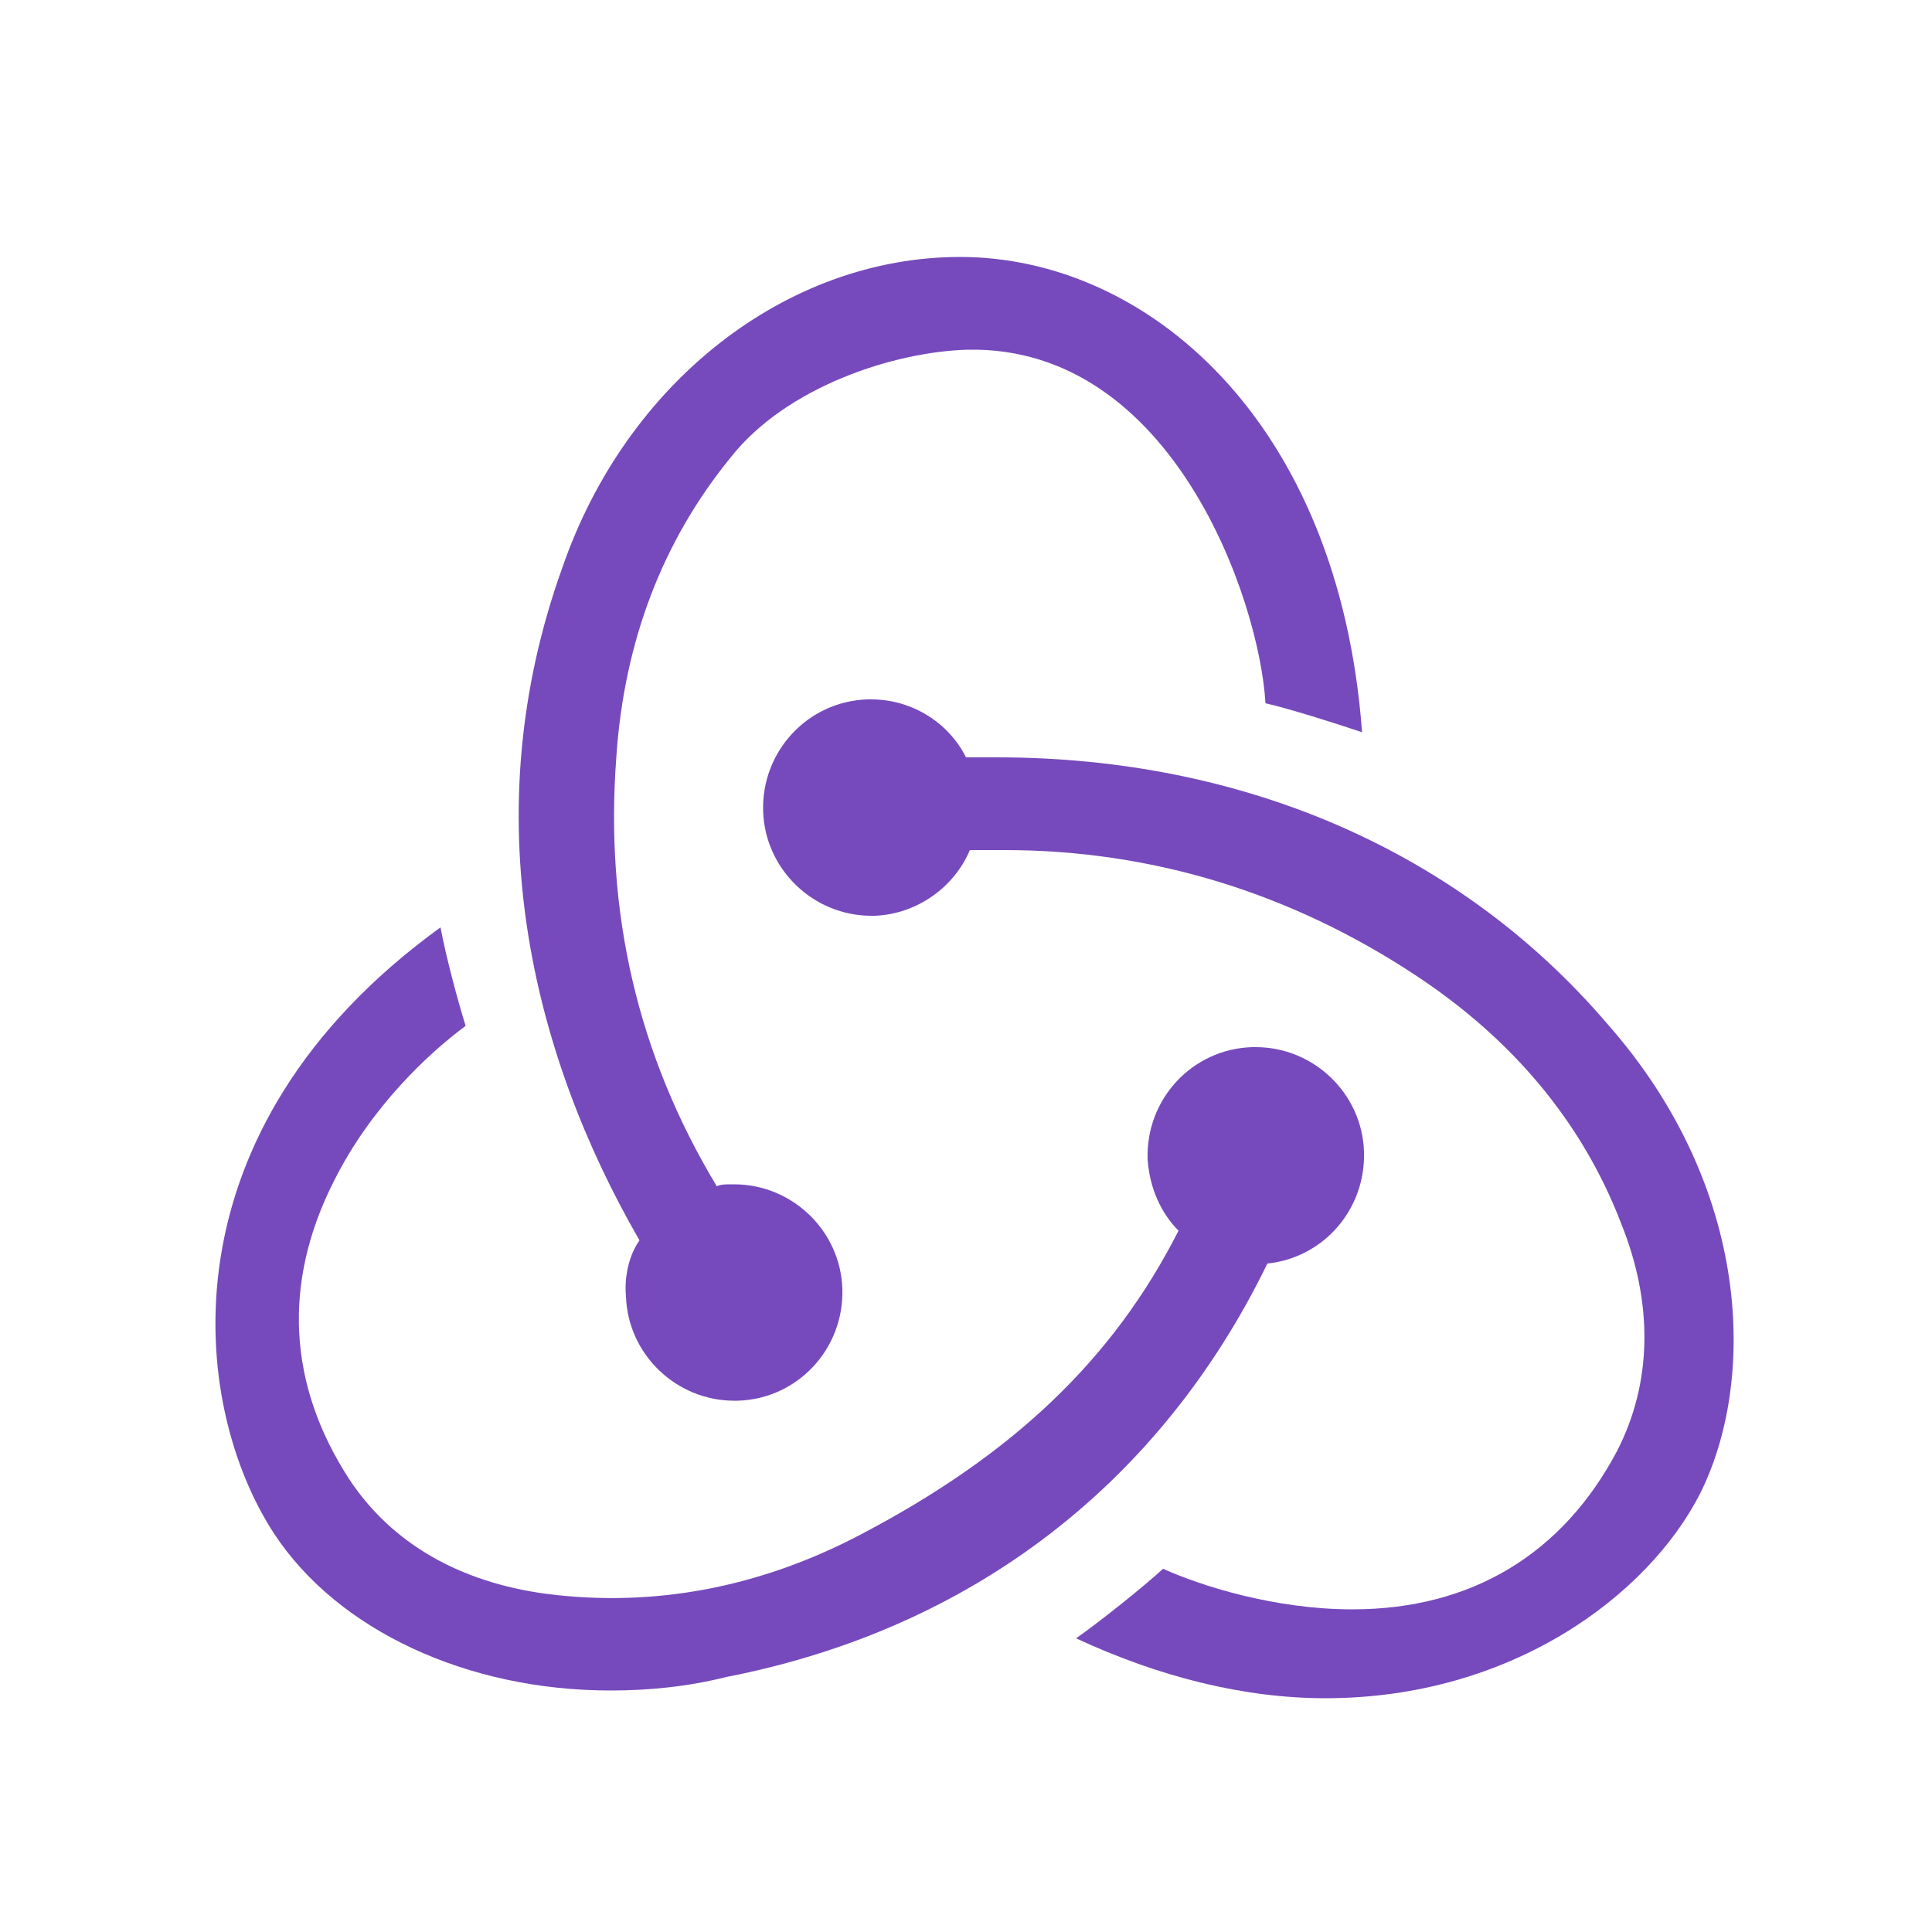
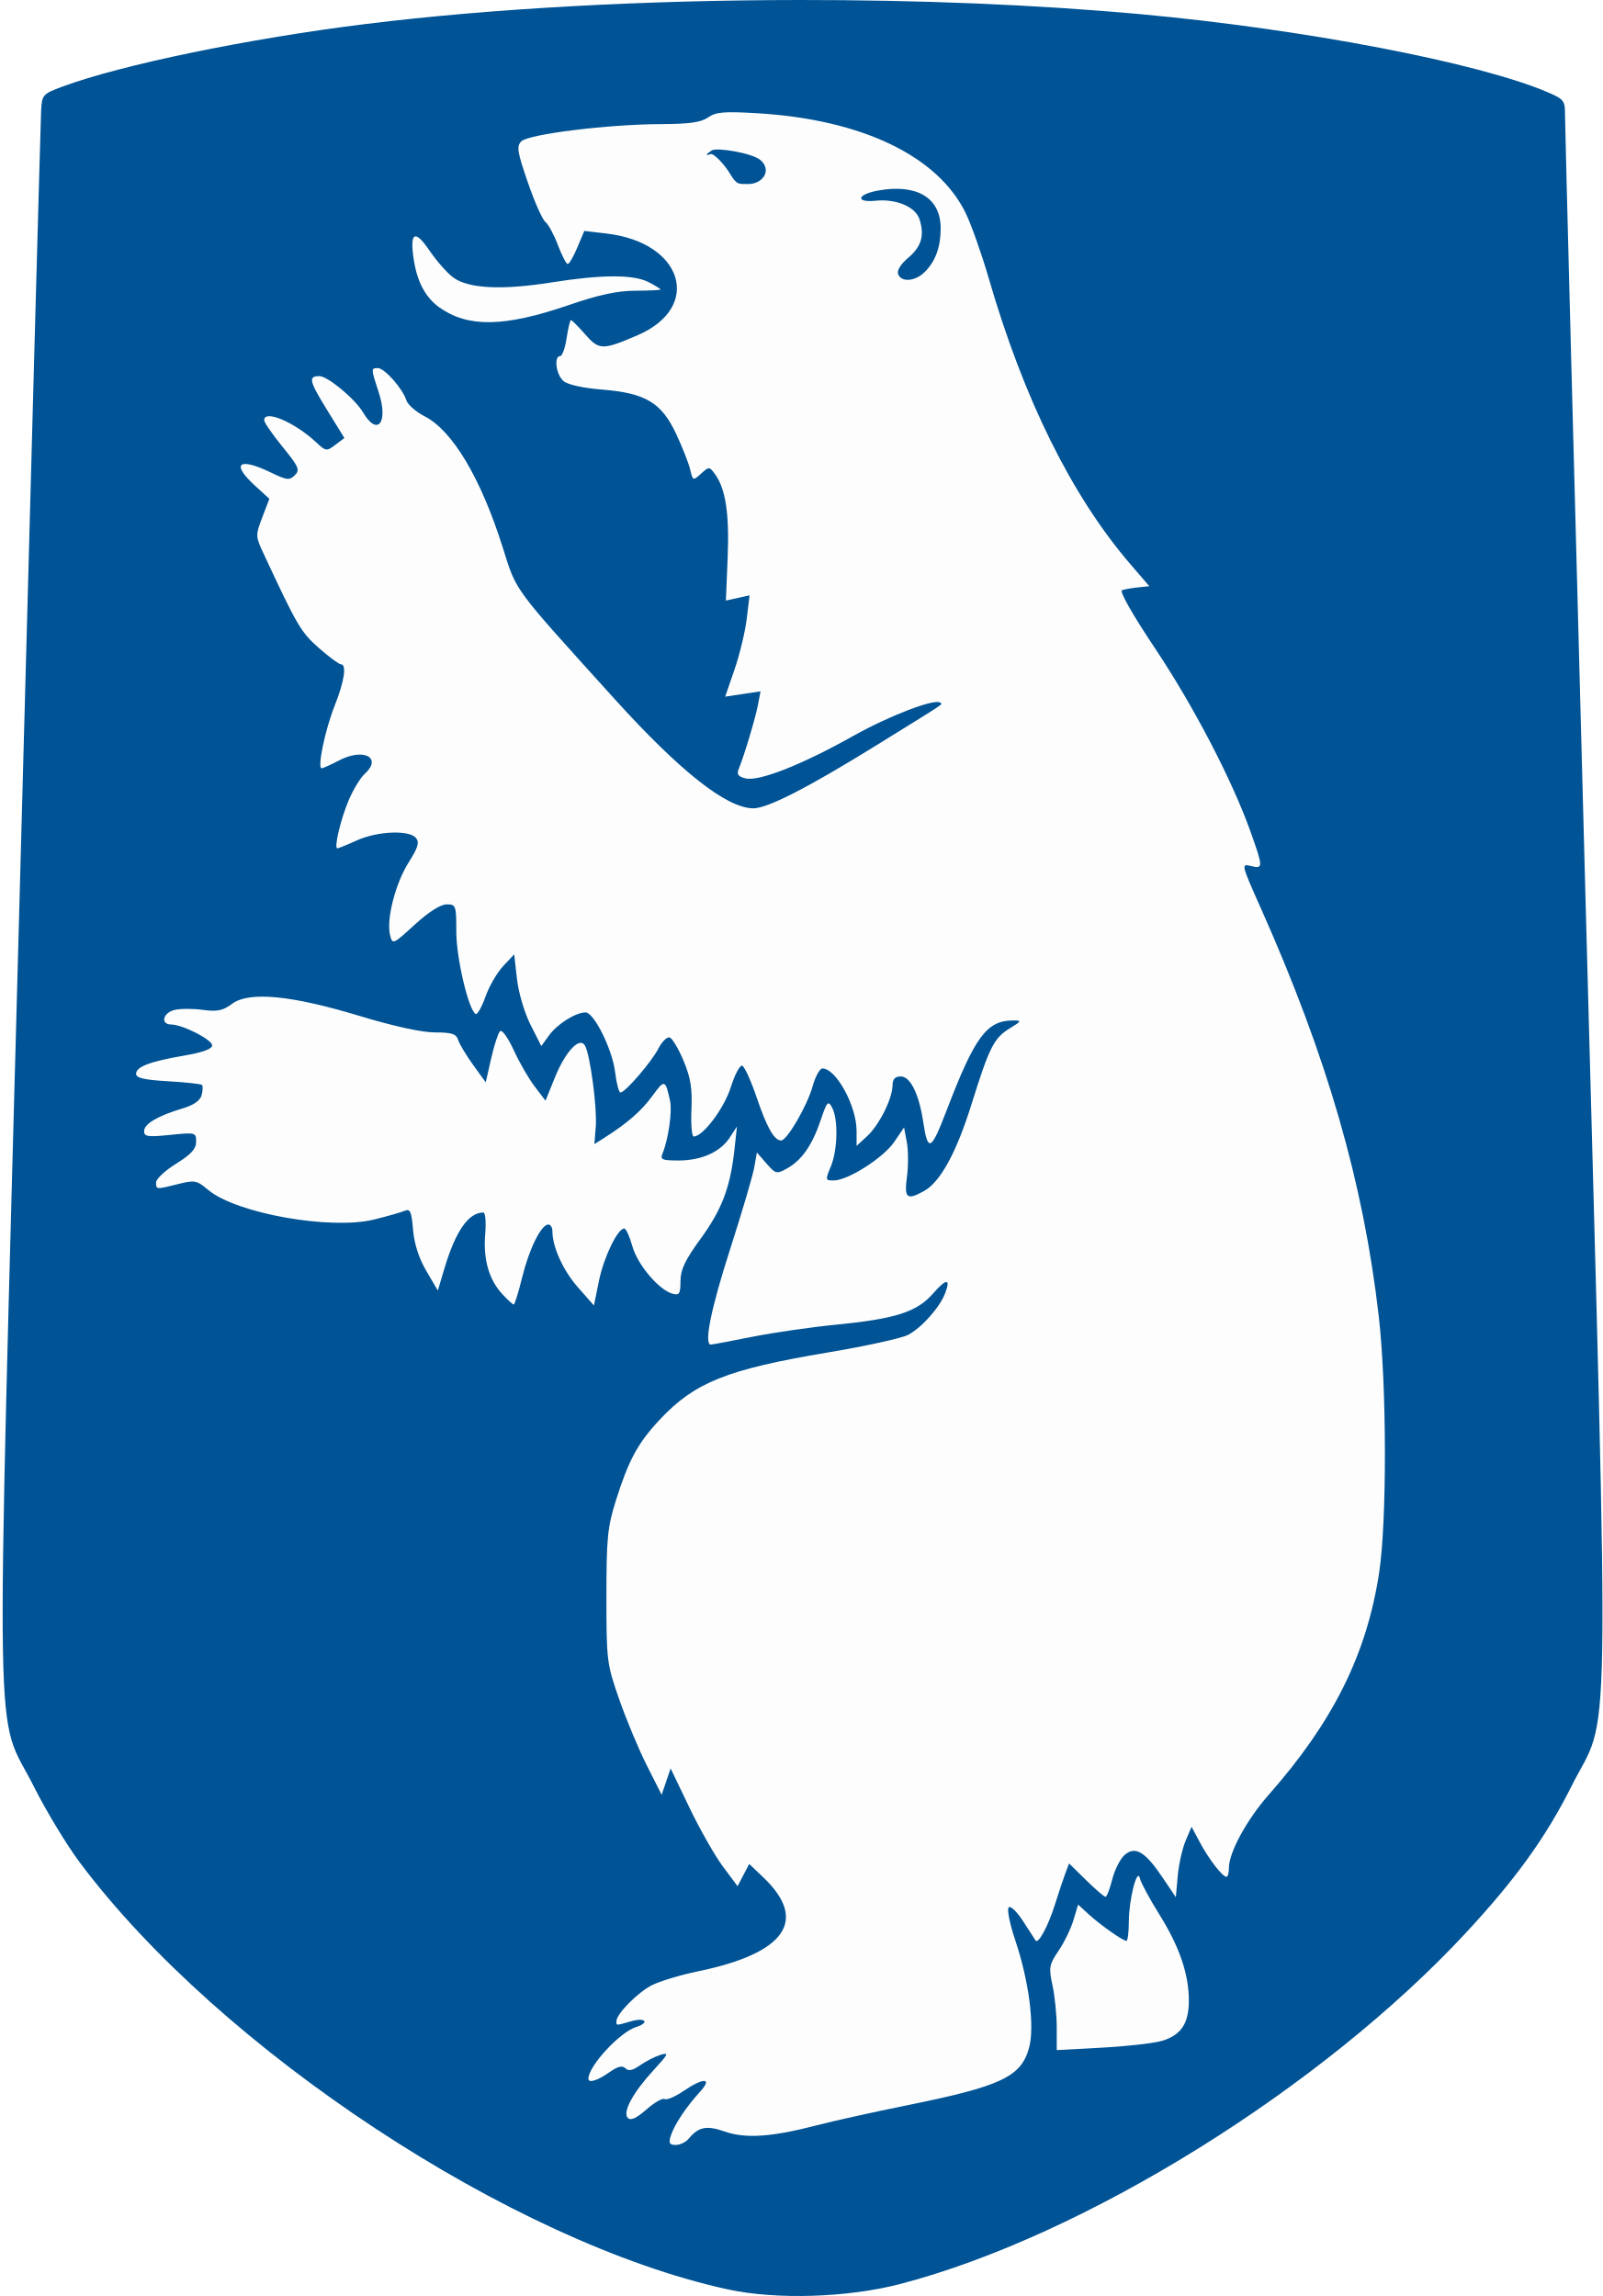
- <svg xmlns="http://www.w3.org/2000/svg" viewBox="0 0 100 100">
-   <g fill="#764ABC">
-     <path d="M65.6 65.4c2.9-.3 5.1-2.8 5-5.8-.1-3-2.6-5.4-5.6-5.4h-.2c-3.1.1-5.5 2.7-5.4 5.8.1 1.5.7 2.8 1.6 3.7-3.4 6.7-8.6 11.6-16.4 15.7-5.3 2.8-10.8 3.8-16.3 3.1-4.5-.6-8-2.6-10.2-5.9-3.2-4.9-3.5-10.2-.8-15.5 1.9-3.8 4.9-6.6 6.8-8-.4-1.3-1-3.5-1.3-5.1-14.5 10.5-13 24.7-8.6 31.4 3.3 5 10 8.1 17.4 8.1 2 0 4-.2 6-.7 12.8-2.5 22.5-10.1 28-21.4z" />
-     <path d="M83.2 53c-7.6-8.9-18.8-13.8-31.6-13.8H50c-.9-1.8-2.8-3-4.9-3h-.2c-3.1.1-5.5 2.7-5.4 5.8.1 3 2.6 5.4 5.6 5.4h.2c2.2-.1 4.1-1.5 4.9-3.4H52c7.6 0 14.8 2.2 21.3 6.5 5 3.3 8.6 7.6 10.6 12.8 1.7 4.2 1.6 8.3-.2 11.8-2.8 5.3-7.5 8.2-13.7 8.2-4 0-7.8-1.2-9.8-2.1-1.1 1-3.1 2.6-4.5 3.6 4.3 2 8.7 3.1 12.9 3.1 9.6 0 16.7-5.3 19.4-10.6 2.9-5.8 2.7-15.8-4.8-24.3z" />
-     <path d="M32.4 67.1c.1 3 2.6 5.4 5.6 5.4h.2c3.1-.1 5.5-2.7 5.4-5.8-.1-3-2.6-5.4-5.6-5.4h-.2c-.2 0-.5 0-.7.1-4.1-6.8-5.8-14.2-5.2-22.2.4-6 2.4-11.2 5.9-15.5 2.9-3.7 8.5-5.5 12.3-5.6 10.6-.2 15.1 13 15.4 18.3 1.3.3 3.5 1 5 1.5-1.2-16.2-11.2-24.6-20.8-24.6-9 0-17.3 6.5-20.6 16.1-4.6 12.8-1.6 25.1 4 34.8-.5.7-.8 1.8-.7 2.9z" />
+ <svg xmlns="http://www.w3.org/2000/svg" width="400.332" height="573.73" id="svg2" version="1.0">
+   <defs id="defs4" />
+   <g id="layer1">
+     <path style="fill:#005395" d="M 199.6 0 C 161.535 0.038 123.3 2.06 91.5 5.98 C 62.193 9.594 30.235 16.194 15.5 21.676 C 10.728 23.451 10.491 23.717 10.277 27.51 C 10.154 29.696 7.718 118.784 4.863 225.484 C -1.081 447.707 -1.423 426.74 8.477 446.471 C 11.516 452.528 16.698 461.084 19.994 465.484 C 55.047 512.283 127.988 560.337 181.775 572.066 C 193.932 574.717 211.828 574.153 225 570.703 C 270.915 558.678 330.187 521.832 366.338 482.842 C 378.688 469.521 386.178 459.118 392.523 446.471 C 402.419 426.748 402.077 447.638 396.133 225.984 C 393.279 119.559 390.957 30.781 390.973 28.699 C 390.999 25.176 390.7 24.785 386.654 23.051 C 369.425 15.666 325.706 7.278 285 3.549 C 258.708 1.14 229.206 -0.03 199.6 0 z " id="path1884" />
+     <path id="path1884-7" d="m 172.045,534.429 c 2.481,-2.99 4.462,-3.382 9.032,-1.788 5.183,1.807 11.732,1.363 22.923,-1.554 4.125,-1.075 14.266,-3.324 22.535,-4.998 23.598,-4.776 28.579,-7.124 30.553,-14.406 1.442,-5.32 -0.032,-16.711 -3.486,-26.948 -1.346,-3.989 -2.072,-7.64 -1.613,-8.114 0.459,-0.474 2.093,1.101 3.631,3.5 1.538,2.399 2.932,4.554 3.099,4.789 0.668,0.945 3.139,-3.635 4.785,-8.871 0.961,-3.056 2.158,-6.644 2.661,-7.975 l 0.915,-2.419 4.248,4.169 c 2.337,2.293 4.515,4.169 4.842,4.169 0.326,0 1.083,-1.942 1.68,-4.316 0.598,-2.374 1.964,-5.11 3.036,-6.08 2.652,-2.4 5.151,-0.956 9.483,5.476 l 3.377,5.014 0.478,-5.297 c 0.263,-2.913 1.147,-6.872 1.965,-8.797 l 1.487,-3.5 2.14,4 c 2.239,4.184 5.588,8.5 6.596,8.5 0.324,0 0.594,-1.012 0.599,-2.25 0.017,-3.873 4.466,-12.036 9.954,-18.265 16.109,-18.282 24.463,-35.092 27.575,-55.485 1.956,-12.82 1.909,-46.571 -0.089,-64 -3.843,-33.518 -12.89,-64.835 -29.499,-102.11 -4.868,-10.925 -4.908,-11.096 -2.45,-10.479 3.104,0.779 3.1,0.396 -0.104,-8.601 -4.58,-12.862 -14.224,-31.373 -23.887,-45.847 -5.616,-8.412 -8.914,-14.232 -8.201,-14.473 0.655,-0.222 2.457,-0.535 4.004,-0.696 l 2.812,-0.293 -4.727,-5.5 C 267.749,123.942 255.752,99.712 246.993,69.484 c -1.753,-6.05 -4.348,-13.375 -5.766,-16.278 -6.952,-14.228 -25.886,-23.319 -51.853,-24.895 -8.462,-0.514 -10.512,-0.344 -12.473,1.029 -1.769,1.239 -4.692,1.651 -11.874,1.675 -13.064,0.043 -32.99,2.502 -34.781,4.293 -1.239,1.239 -1.023,2.608 1.624,10.288 1.679,4.872 3.652,9.315 4.383,9.873 0.731,0.558 2.136,3.152 3.121,5.764 0.985,2.612 2.091,4.745 2.458,4.74 0.367,-0.006 1.448,-1.868 2.403,-4.139 l 1.735,-4.129 5.589,0.657 c 19.106,2.245 24.01,18.401 7.714,25.408 -8.754,3.764 -9.595,3.75 -13.08,-0.219 -1.723,-1.962 -3.32,-3.568 -3.549,-3.568 -0.229,0 -0.721,2.025 -1.092,4.5 -0.371,2.475 -1.097,4.5 -1.614,4.5 -1.623,0 -1.02,4.62 0.811,6.212 1.069,0.93 4.806,1.766 9.607,2.151 10.924,0.876 14.895,3.249 18.57,11.1 1.554,3.321 3.128,7.326 3.497,8.9 0.659,2.813 0.706,2.83 2.714,1.013 1.99,-1.801 2.08,-1.798 3.473,0.107 2.669,3.651 3.619,9.877 3.175,20.809 l -0.439,10.791 2.955,-0.649 2.955,-0.649 -0.708,5.858 c -0.389,3.222 -1.76,8.917 -3.045,12.657 l -2.338,6.799 4.414,-0.662 4.414,-0.662 -0.639,3.363 c -0.646,3.399 -3.504,12.926 -4.822,16.071 -0.534,1.274 -0.105,1.862 1.689,2.312 3.339,0.838 14.08,-3.383 26.796,-10.53 9.156,-5.146 20.632,-9.534 21.898,-8.372 0.526,0.483 2.102,-0.566 -16.008,10.656 -16.986,10.525 -27.133,15.724 -30.692,15.726 -6.642,0.002 -18.321,-9.217 -34.857,-27.516 -25.609,-28.338 -24.21,-26.438 -27.782,-37.734 -5.466,-17.285 -12.544,-29.161 -19.491,-32.705 -2.167,-1.106 -4.229,-2.92 -4.582,-4.033 -0.925,-2.914 -5.437,-8.011 -7.093,-8.011 -1.76,0 -1.758,0.064 0.2,6.051 2.479,7.58 -0.293,11.143 -3.909,5.023 -2.013,-3.408 -8.838,-9.074 -10.93,-9.074 -2.796,0 -2.528,1.207 1.844,8.299 l 4.418,7.166 -2.268,1.713 c -2.173,1.641 -2.372,1.615 -4.768,-0.631 -5.349,-5.013 -13,-8.269 -13,-5.533 0,0.558 2.06,3.544 4.579,6.636 4.062,4.988 4.41,5.79 3.084,7.116 -1.326,1.326 -1.991,1.254 -5.894,-0.636 -8.114,-3.928 -10.158,-2.347 -4.121,3.186 l 3.648,3.343 -1.763,4.617 c -1.711,4.481 -1.704,4.743 0.241,8.92 8.49,18.23 9.399,19.786 13.861,23.714 2.556,2.25 5.033,4.09 5.506,4.09 1.539,0 0.909,4.217 -1.556,10.422 -2.379,5.986 -4.367,15.578 -3.229,15.578 0.321,0 2.285,-0.887 4.365,-1.971 6.145,-3.203 10.875,-0.688 6.372,3.388 -1.049,0.949 -2.81,3.832 -3.914,6.405 -2.044,4.767 -3.809,12.179 -2.899,12.179 0.276,0 2.464,-0.89 4.861,-1.978 5.126,-2.326 13.084,-2.66 14.777,-0.621 0.914,1.101 0.522,2.412 -1.833,6.125 -3.296,5.198 -5.611,14.244 -4.637,18.123 0.617,2.458 0.685,2.43 6.168,-2.582 3.464,-3.166 6.453,-5.067 7.964,-5.067 2.325,0 2.419,0.268 2.419,6.895 0,6.5 3.03,19.388 4.817,20.493 0.42,0.259 1.525,-1.672 2.455,-4.293 0.931,-2.621 2.929,-6.076 4.44,-7.679 l 2.747,-2.915 0.697,6.14 c 0.392,3.448 1.877,8.467 3.388,11.449 l 2.69,5.309 1.986,-2.727 c 2.048,-2.811 6.622,-5.671 9.07,-5.671 2.124,0 6.721,9.306 7.391,14.964 0.328,2.77 0.931,5.036 1.341,5.036 1.182,0 7.704,-7.572 9.479,-11.004 0.888,-1.718 2.151,-2.948 2.807,-2.734 0.655,0.214 2.214,2.83 3.463,5.814 1.769,4.223 2.205,6.92 1.967,12.175 -0.168,3.712 0.092,6.75 0.578,6.75 2.31,0 7.584,-7.012 9.251,-12.3 0.995,-3.158 2.278,-5.585 2.851,-5.394 0.573,0.191 2.198,3.759 3.613,7.93 2.556,7.534 4.39,10.764 6.112,10.764 1.471,0 6.489,-8.619 7.851,-13.484 0.695,-2.484 1.803,-4.516 2.46,-4.516 3.43,0 8.544,9.364 8.544,15.642 v 3.706 l 2.632,-2.424 c 3.016,-2.778 6.314,-9.364 6.346,-12.674 0.016,-1.595 0.619,-2.25 2.073,-2.25 2.362,0 4.517,4.327 5.555,11.152 1.208,7.94 1.952,7.593 5.919,-2.762 7.066,-18.445 10.01,-22.397 16.675,-22.386 2.093,0.003 2.012,0.179 -0.902,1.956 -3.993,2.434 -5.127,4.684 -9.624,19.089 -3.74,11.98 -7.765,19.326 -11.818,21.574 -4.315,2.393 -4.986,1.832 -4.269,-3.568 0.361,-2.72 0.345,-6.603 -0.035,-8.63 l -0.691,-3.684 -2.467,3.63 c -2.68,3.944 -11.561,9.605 -15.093,9.62 -2.121,0.009 -2.148,-0.113 -0.75,-3.458 1.719,-4.114 1.898,-11.825 0.341,-14.733 -1.005,-1.879 -1.272,-1.586 -2.881,3.168 -2.116,6.252 -4.736,9.997 -8.417,12.034 -2.575,1.425 -2.831,1.362 -5.107,-1.253 l -2.396,-2.753 -0.663,3.753 c -0.365,2.064 -3.086,11.281 -6.046,20.482 -4.771,14.83 -6.572,23.77 -4.789,23.77 0.326,0 4.939,-0.868 10.25,-1.93 5.311,-1.061 14.832,-2.437 21.157,-3.058 14.66,-1.438 20.045,-3.161 24.015,-7.683 3.41,-3.884 4.549,-3.944 3.111,-0.162 -1.353,3.558 -5.917,8.673 -9.302,10.423 -1.615,0.835 -10.674,2.817 -20.131,4.403 -25.069,4.206 -33.153,7.444 -41.885,16.78 -5.464,5.841 -7.78,10.12 -10.957,20.238 -2.071,6.596 -2.351,9.453 -2.349,23.988 0.002,16.001 0.099,16.779 3.218,25.712 1.769,5.066 4.873,12.491 6.898,16.5 l 3.682,7.288 1.12,-3.295 1.12,-3.295 4.699,9.795 c 2.584,5.387 6.348,12.009 8.363,14.715 l 3.664,4.92 1.456,-2.779 1.456,-2.779 3.53,3.36 c 11.282,10.737 5.547,18.97 -16.354,23.477 -4.32,0.889 -9.486,2.444 -11.479,3.456 -3.566,1.81 -8.876,7.196 -8.876,9.004 0,1.126 -0.195,1.126 3.757,-0.007 3.495,-1.002 4.604,0.364 1.178,1.451 -4.116,1.306 -11.934,9.777 -11.934,12.929 0,1.165 2.316,0.461 5.173,-1.573 2.134,-1.52 3.288,-1.816 4.061,-1.043 0.773,0.773 1.817,0.561 3.673,-0.746 1.426,-1.004 3.718,-2.173 5.093,-2.599 2.218,-0.686 2.03,-0.263 -1.665,3.754 -5.25,5.707 -7.887,10.605 -6.471,12.02 0.712,0.712 2.159,0.046 4.645,-2.137 1.986,-1.744 4.026,-2.914 4.534,-2.601 0.507,0.314 2.61,-0.577 4.672,-1.978 5.127,-3.484 7.416,-3.372 4.134,0.202 -3.426,3.73 -6.44,8.281 -7.284,11 -0.559,1.802 -0.311,2.25 1.246,2.25 1.07,0 2.526,-0.7 3.235,-1.555 z m 52.324,-465.926 c -0.343,-0.895 0.633,-2.491 2.466,-4.034 3.358,-2.826 4.186,-5.614 2.874,-9.684 -1.002,-3.11 -5.827,-5.148 -10.961,-4.629 -5.125,0.518 -4.66,-1.578 0.563,-2.532 9.743,-1.78 15.689,1.793 15.689,9.429 0,4.681 -1.285,8.216 -3.96,10.89 -2.386,2.386 -5.858,2.677 -6.671,0.559 z m -42.004,-25.103 c -1.274,-2.16 -4.05,-5.206 -4.88,-4.888 -1.476,0.566 -1.031,-0.072 0.36,-0.932 1.268,-0.784 10.178,0.677 12.174,2.451 2.898,2.576 0.477,5.953 -3.051,5.953 -2.416,0 -2.93,0.248 -4.602,-2.584 z M 290.221,509.989 c 4.802,-1.397 6.779,-4.327 6.779,-10.046 0,-6.655 -2.332,-13.475 -7.369,-21.548 -2.432,-3.899 -4.615,-7.949 -4.85,-9 -0.665,-2.978 -2.769,5.237 -2.776,10.839 -0.003,2.612 -0.274,4.75 -0.601,4.75 -0.885,0 -6.533,-3.982 -9.488,-6.688 l -2.583,-2.367 -1.164,3.884 c -0.64,2.136 -2.315,5.58 -3.722,7.654 -2.362,3.481 -2.478,4.148 -1.503,8.693 0.581,2.707 1.056,7.442 1.056,10.522 v 5.599 l 11.25,-0.605 c 6.188,-0.333 12.924,-1.092 14.971,-1.687 z M 130.464,319.13 c 1.734,-7.077 4.745,-13.146 6.521,-13.146 0.558,0 1.015,0.735 1.015,1.634 0,3.965 2.66,9.835 6.365,14.044 l 4.013,4.559 1.257,-6.164 c 1.206,-5.914 4.665,-13.073 6.316,-13.073 0.434,0 1.349,2.002 2.034,4.449 1.3,4.643 6.678,10.968 10.082,11.858 1.651,0.432 1.932,-0.03 1.932,-3.172 0,-2.832 1.15,-5.255 5,-10.536 5.334,-7.317 7.442,-12.851 8.472,-22.244 l 0.642,-5.855 -1.785,2.744 c -2.372,3.646 -7.078,5.756 -12.837,5.756 -4.093,0 -4.611,-0.228 -3.976,-1.75 1.434,-3.438 2.456,-10.52 1.891,-13.113 -1.174,-5.39 -1.392,-5.459 -4.356,-1.367 -2.749,3.794 -6.311,6.912 -12.055,10.551 l -2.504,1.586 0.346,-4.353 c 0.371,-4.669 -1.391,-17.931 -2.692,-20.255 -1.313,-2.346 -4.887,1.442 -7.529,7.98 l -2.336,5.779 -2.703,-3.544 c -1.487,-1.949 -3.851,-6.051 -5.254,-9.116 -1.42,-3.101 -2.932,-5.192 -3.409,-4.714 -0.472,0.472 -1.467,3.541 -2.212,6.82 l -1.354,5.961 -3.14,-4.334 c -1.727,-2.384 -3.411,-5.189 -3.742,-6.233 -0.49,-1.545 -1.574,-1.899 -5.825,-1.899 -3.245,0 -10.319,-1.546 -18.683,-4.082 -17.18,-5.21 -27.705,-6.223 -31.96,-3.077 -2.342,1.732 -3.736,2.019 -7.373,1.521 -2.467,-0.338 -5.642,-0.324 -7.056,0.03 -2.884,0.724 -3.533,3.595 -0.821,3.629 2.899,0.036 10.25,3.784 10.25,5.226 0,0.882 -2.364,1.751 -6.866,2.523 -8.646,1.483 -12.134,2.798 -12.134,4.576 0,1.04 2.041,1.514 8.001,1.859 4.401,0.255 8.208,0.67 8.46,0.922 0.252,0.252 0.215,1.392 -0.083,2.531 -0.359,1.371 -1.953,2.493 -4.71,3.316 -6.227,1.858 -9.668,3.882 -9.668,5.688 0,1.386 0.912,1.519 6.5,0.946 6.365,-0.652 6.5,-0.616 6.5,1.712 0,1.773 -1.273,3.17 -5,5.487 -2.75,1.709 -5,3.802 -5,4.649 0,1.839 -0.053,1.835 5.53,0.429 4.109,-1.035 4.629,-0.932 7.489,1.474 6.977,5.871 30.609,10.078 41.481,7.386 3.3,-0.817 6.73,-1.796 7.621,-2.174 1.353,-0.575 1.696,0.206 2.07,4.725 0.293,3.53 1.447,7.116 3.318,10.308 l 2.869,4.895 1.644,-5.5 c 2.801,-9.374 6.021,-14 9.744,-14 0.494,0 0.697,2.425 0.451,5.388 -0.524,6.316 0.923,11.393 4.28,15.015 1.324,1.428 2.605,2.597 2.847,2.597 0.242,0 1.196,-3.084 2.12,-6.854 z M 142,76.262 c 7.617,-2.612 12.216,-3.605 16.75,-3.616 3.438,-0.009 6.25,-0.15 6.25,-0.313 0,-0.163 -1.328,-0.984 -2.95,-1.823 -3.793,-1.961 -11.731,-1.936 -24.401,0.079 -12.28,1.952 -20.637,1.528 -24.412,-1.241 -1.505,-1.104 -4.196,-4.158 -5.979,-6.787 -3.668,-5.407 -4.985,-4.529 -3.851,2.567 0.867,5.422 2.962,9.271 6.365,11.694 7.134,5.08 16.243,4.922 32.229,-0.56 z" style="fill:#fdfdfd;fill-opacity:1" />
  </g>
</svg>
